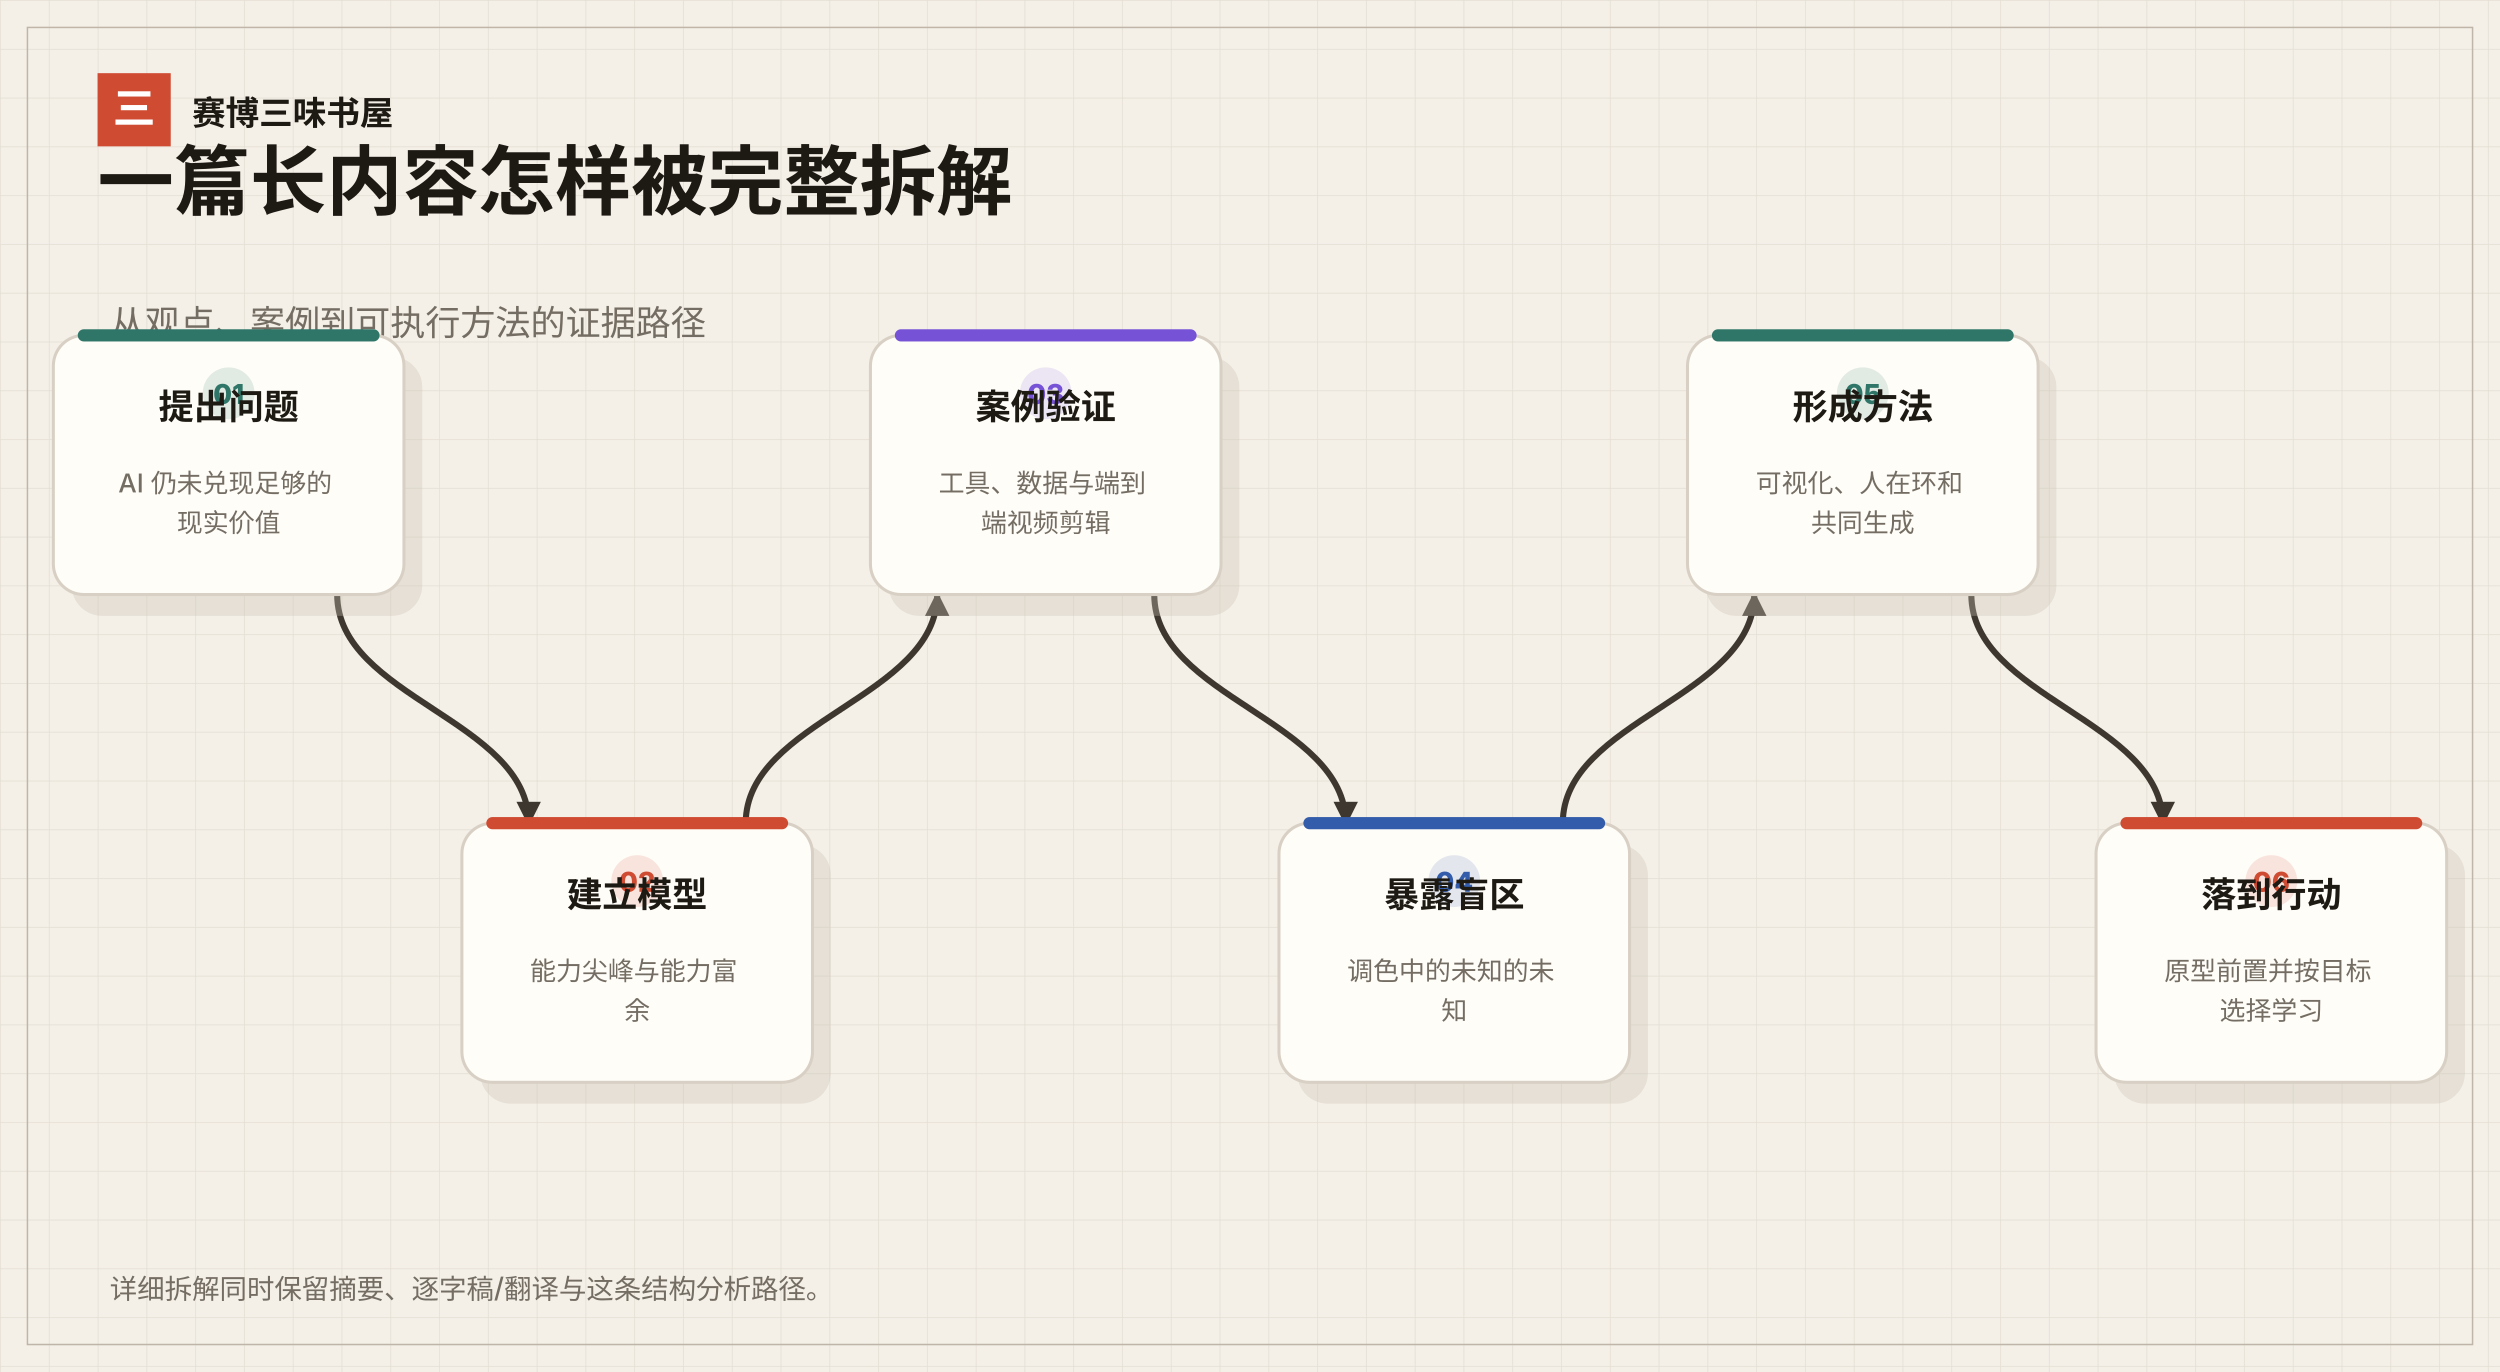
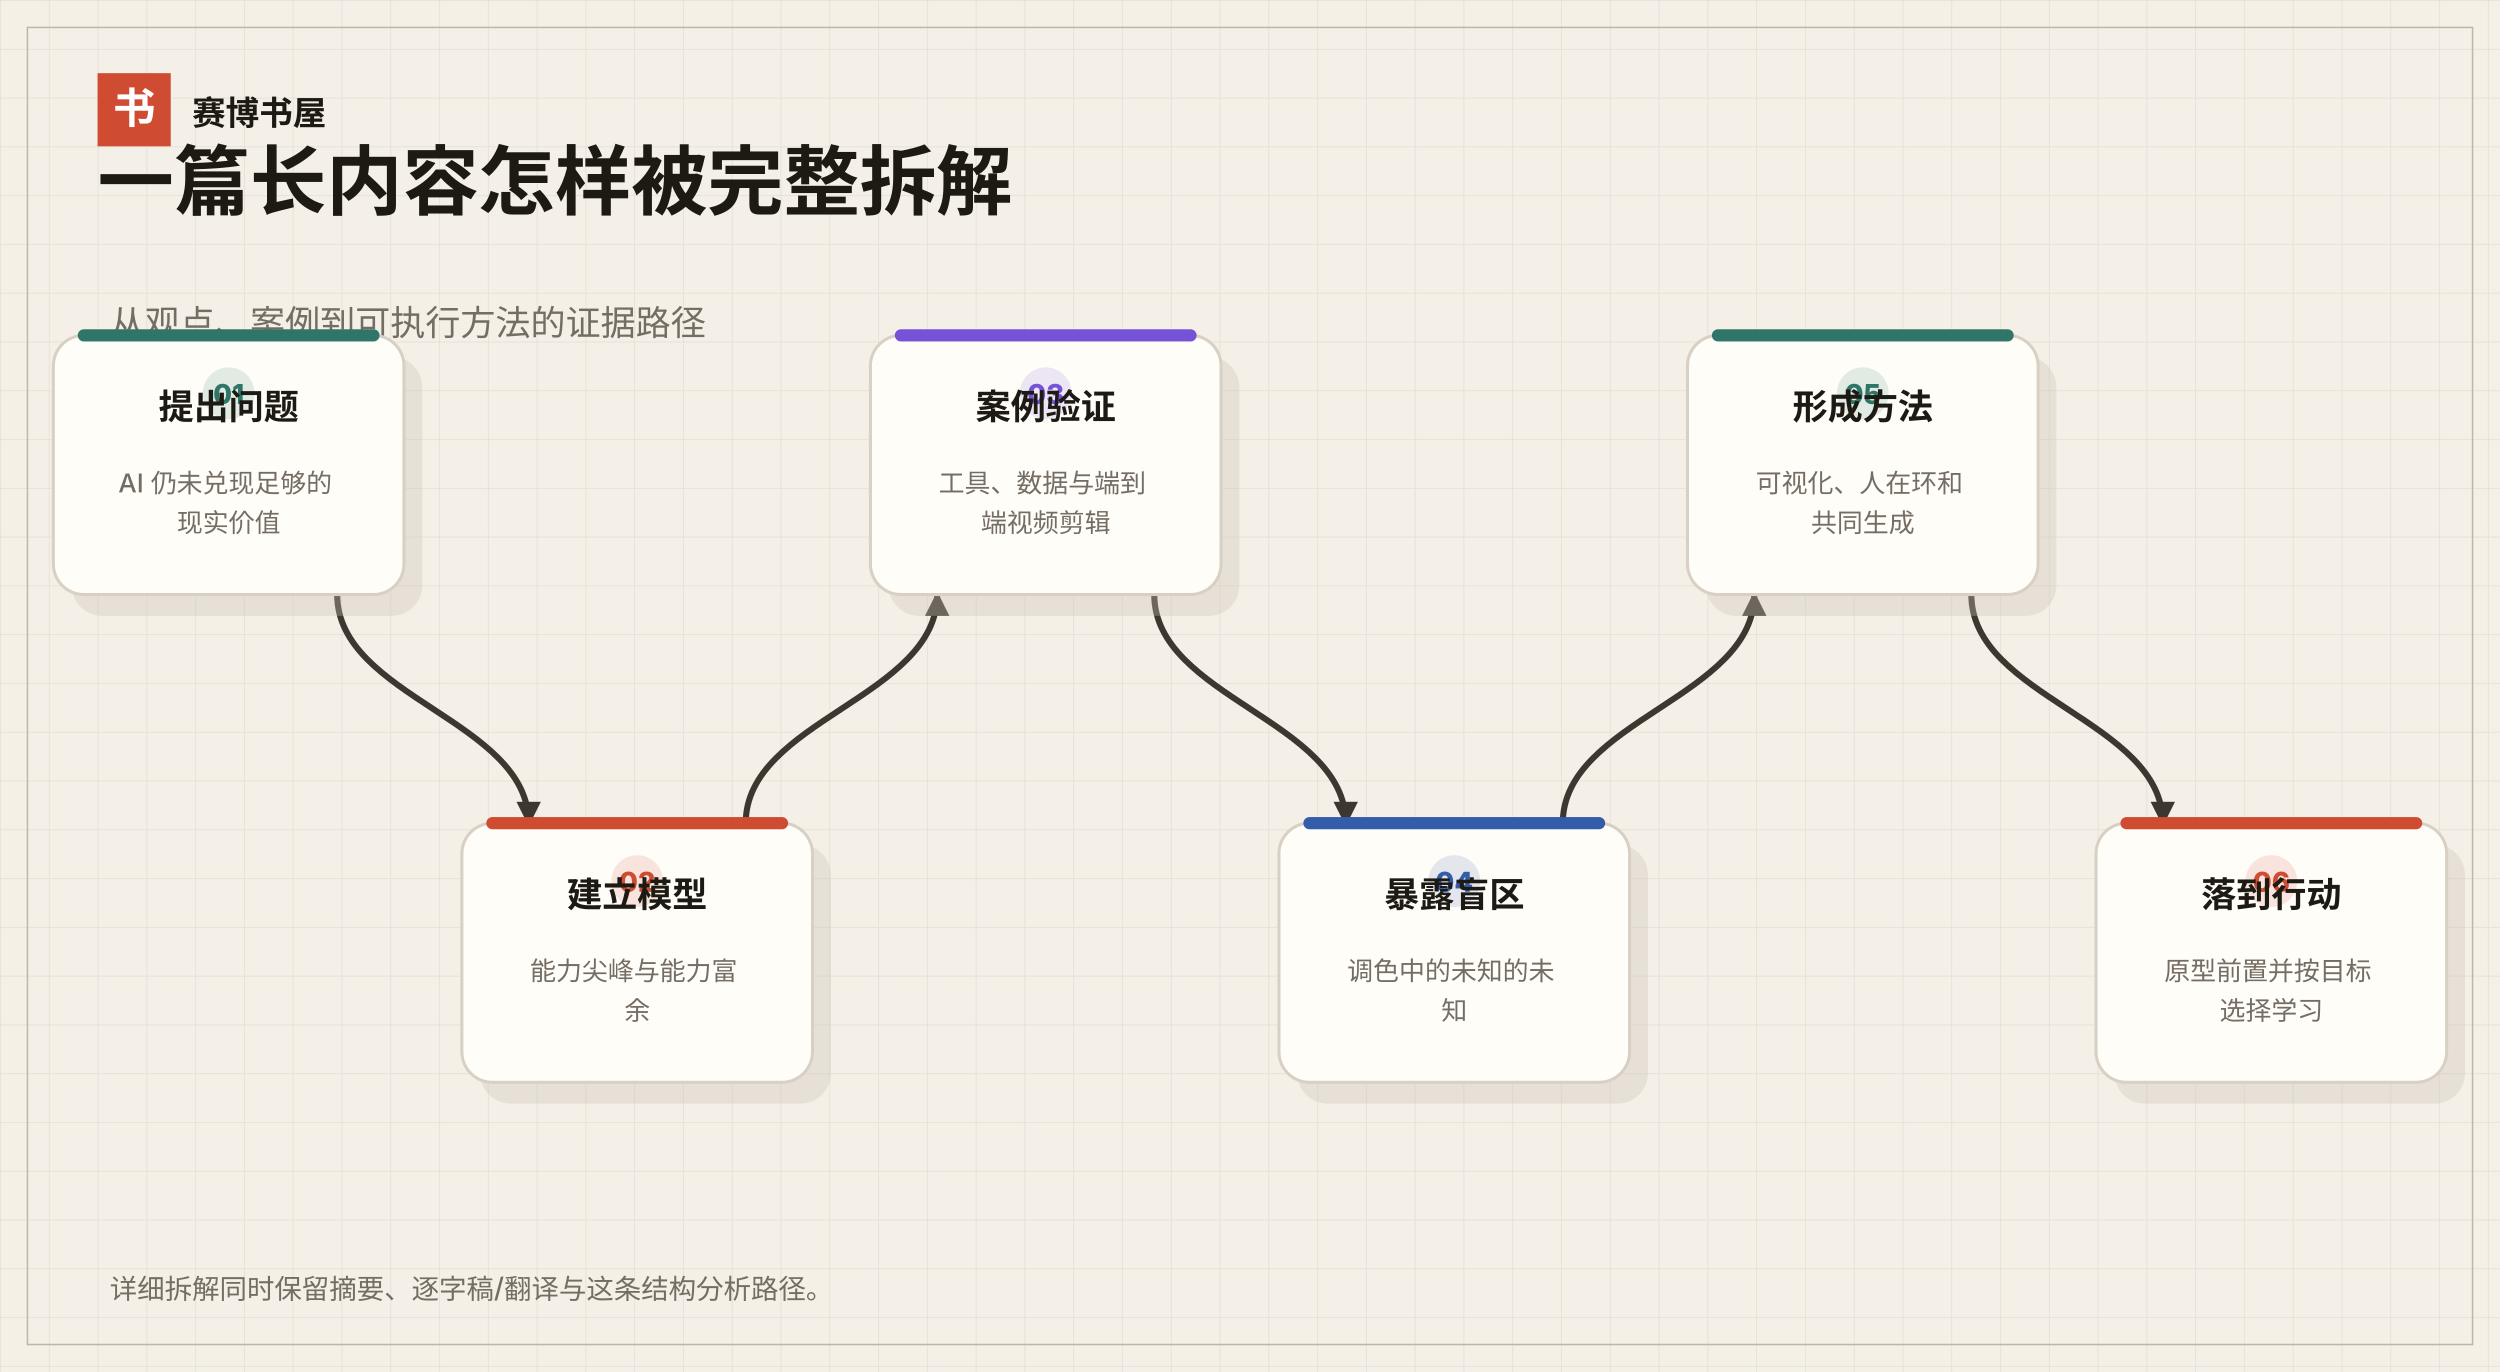
<svg xmlns="http://www.w3.org/2000/svg" width="1640" height="900" viewBox="0 0 1640 900" role="img" aria-labelledby="title description">
  <defs>
    <style>text{font-family:-apple-system,BlinkMacSystemFont,"PingFang SC","Microsoft YaHei",sans-serif}</style>
    <pattern id="grid" width="32" height="32" patternUnits="userSpaceOnUse">
      <path d="M 32 0 L 0 0 0 32" fill="none" stroke="#d7d0c4" stroke-width="1" opacity=".55" />
    </pattern>
    <marker id="arrow" markerUnits="userSpaceOnUse" markerWidth="16" markerHeight="16" refX="14" refY="8" orient="auto">
      <path d="M 0 0 L 16 8 L 0 16 z" fill="#3d3730" />
    </marker>
  </defs>
  <rect width="1640" height="900" fill="#f4f0e8" />
  <rect width="1640" height="900" fill="url(#grid)" />
  <rect x="18" y="18" width="1604" height="864" fill="none" stroke="#bfb6a9" stroke-width="1" />
  <rect x="64" y="48" width="48" height="48" fill="#cf4b31" />
-   <text x="88" y="81" text-anchor="middle" font-size="28" font-weight="900" fill="white">三</text>
-   <text x="126" y="82" font-size="22" font-weight="760" fill="#1d1913">赛博三味书屋</text>
+   <text x="88" y="81" text-anchor="middle" font-size="28" font-weight="900" fill="white">书</text>
+   <text x="126" y="82" font-size="22" font-weight="760" fill="#1d1913">赛博书屋</text>
  <text x="64.0" y="137.0" text-anchor="start" font-size="50" font-weight="850" fill="#1d1913">
    <tspan x="64.0" dy="0">一篇长内容怎样被完整拆解</tspan>
  </text>
  <text x="72.0" y="220.0" text-anchor="start" font-size="23" font-weight="500" fill="#746d63">
    <tspan x="72.0" dy="0">从观点、案例到可执行方法的证据路径</tspan>
  </text>
  <g>
    <path d="M 221.2 390.0 C 221.2 457.5, 346.8 472.5, 346.8 540.0" fill="none" stroke="#3d3730" stroke-width="4" marker-end="url(#arrow)" />
    <path d="M 489.2 540.0 C 489.2 472.5, 614.8 457.5, 614.8 390.0" fill="none" stroke="#3d3730" stroke-width="4" marker-end="url(#arrow)" />
    <path d="M 757.2 390.0 C 757.2 457.5, 882.8 472.5, 882.8 540.0" fill="none" stroke="#3d3730" stroke-width="4" marker-end="url(#arrow)" />
    <path d="M 1025.2 540.0 C 1025.2 472.5, 1150.8 457.5, 1150.8 390.0" fill="none" stroke="#3d3730" stroke-width="4" marker-end="url(#arrow)" />
    <path d="M 1293.2 390.0 C 1293.2 457.5, 1418.8 472.5, 1418.8 540.0" fill="none" stroke="#3d3730" stroke-width="4" marker-end="url(#arrow)" />
  </g>
  <g>
    <rect x="47.0" y="234.0" width="230.0" height="170.0" rx="20" fill="#c9c0b3" opacity=".34" />
    <rect x="35.0" y="220.0" width="230.0" height="170.0" rx="20" fill="#fffdf8" stroke="#d8d0c4" stroke-width="2" />
    <path d="M 55.0 220.0 H 245.0" stroke="#2f7668" stroke-width="8" stroke-linecap="round" />
    <circle cx="150.0" cy="258.0" r="17" fill="#2f7668" opacity=".14" />
    <text x="150.0" y="265.0" text-anchor="middle" font-size="18" font-weight="800" fill="#2f7668">01</text>
    <text x="150.0" y="275.0" text-anchor="middle" font-size="23" font-weight="780" fill="#1d1913">
      <tspan x="150.0" dy="0">提出问题</tspan>
    </text>
    <text x="150.0" y="323.0" text-anchor="middle" font-size="17" font-weight="500" fill="#746d63">
      <tspan x="150.0" dy="0">AI 仍未兑现足够的</tspan>
      <tspan x="150.0" dy="26">现实价值</tspan>
    </text>
    <rect x="315.0" y="554.0" width="230.0" height="170.0" rx="20" fill="#c9c0b3" opacity=".34" />
    <rect x="303.0" y="540.0" width="230.0" height="170.0" rx="20" fill="#fffdf8" stroke="#d8d0c4" stroke-width="2" />
    <path d="M 323.0 540.0 H 513.0" stroke="#cf4b31" stroke-width="8" stroke-linecap="round" />
    <circle cx="418.0" cy="578.0" r="17" fill="#cf4b31" opacity=".14" />
    <text x="418.0" y="585.0" text-anchor="middle" font-size="18" font-weight="800" fill="#cf4b31">02</text>
    <text x="418.0" y="595.0" text-anchor="middle" font-size="23" font-weight="780" fill="#1d1913">
      <tspan x="418.0" dy="0">建立模型</tspan>
    </text>
    <text x="418.0" y="643.0" text-anchor="middle" font-size="17" font-weight="500" fill="#746d63">
      <tspan x="418.0" dy="0">能力尖峰与能力富</tspan>
      <tspan x="418.0" dy="26">余</tspan>
    </text>
    <rect x="583.0" y="234.0" width="230.0" height="170.0" rx="20" fill="#c9c0b3" opacity=".34" />
    <rect x="571.0" y="220.0" width="230.0" height="170.0" rx="20" fill="#fffdf8" stroke="#d8d0c4" stroke-width="2" />
    <path d="M 591.0 220.0 H 781.0" stroke="#7552d6" stroke-width="8" stroke-linecap="round" />
    <circle cx="686.0" cy="258.0" r="17" fill="#7552d6" opacity=".14" />
    <text x="686.0" y="265.0" text-anchor="middle" font-size="18" font-weight="800" fill="#7552d6">03</text>
    <text x="686.0" y="275.0" text-anchor="middle" font-size="23" font-weight="780" fill="#1d1913">
      <tspan x="686.0" dy="0">案例验证</tspan>
    </text>
    <text x="686.0" y="323.0" text-anchor="middle" font-size="17" font-weight="500" fill="#746d63">
      <tspan x="686.0" dy="0">工具、数据与端到</tspan>
      <tspan x="686.0" dy="26">端视频剪辑</tspan>
    </text>
    <rect x="851.0" y="554.0" width="230.0" height="170.0" rx="20" fill="#c9c0b3" opacity=".34" />
    <rect x="839.0" y="540.0" width="230.0" height="170.0" rx="20" fill="#fffdf8" stroke="#d8d0c4" stroke-width="2" />
    <path d="M 859.0 540.0 H 1049.0" stroke="#335caa" stroke-width="8" stroke-linecap="round" />
    <circle cx="954.0" cy="578.0" r="17" fill="#335caa" opacity=".14" />
    <text x="954.0" y="585.0" text-anchor="middle" font-size="18" font-weight="800" fill="#335caa">04</text>
    <text x="954.0" y="595.0" text-anchor="middle" font-size="23" font-weight="780" fill="#1d1913">
      <tspan x="954.0" dy="0">暴露盲区</tspan>
    </text>
    <text x="954.0" y="643.0" text-anchor="middle" font-size="17" font-weight="500" fill="#746d63">
      <tspan x="954.0" dy="0">调色中的未知的未</tspan>
      <tspan x="954.0" dy="26">知</tspan>
    </text>
    <rect x="1119.0" y="234.0" width="230.0" height="170.0" rx="20" fill="#c9c0b3" opacity=".34" />
    <rect x="1107.0" y="220.0" width="230.0" height="170.0" rx="20" fill="#fffdf8" stroke="#d8d0c4" stroke-width="2" />
    <path d="M 1127.0 220.0 H 1317.0" stroke="#2f7668" stroke-width="8" stroke-linecap="round" />
    <circle cx="1222.0" cy="258.0" r="17" fill="#2f7668" opacity=".14" />
    <text x="1222.0" y="265.0" text-anchor="middle" font-size="18" font-weight="800" fill="#2f7668">05</text>
    <text x="1222.0" y="275.0" text-anchor="middle" font-size="23" font-weight="780" fill="#1d1913">
      <tspan x="1222.0" dy="0">形成方法</tspan>
    </text>
    <text x="1222.0" y="323.0" text-anchor="middle" font-size="17" font-weight="500" fill="#746d63">
      <tspan x="1222.0" dy="0">可视化、人在环和</tspan>
      <tspan x="1222.0" dy="26">共同生成</tspan>
    </text>
    <rect x="1387.0" y="554.0" width="230.0" height="170.0" rx="20" fill="#c9c0b3" opacity=".34" />
    <rect x="1375.0" y="540.0" width="230.0" height="170.0" rx="20" fill="#fffdf8" stroke="#d8d0c4" stroke-width="2" />
    <path d="M 1395.0 540.0 H 1585.0" stroke="#cf4b31" stroke-width="8" stroke-linecap="round" />
    <circle cx="1490.0" cy="578.0" r="17" fill="#cf4b31" opacity=".14" />
    <text x="1490.0" y="585.0" text-anchor="middle" font-size="18" font-weight="800" fill="#cf4b31">06</text>
    <text x="1490.0" y="595.0" text-anchor="middle" font-size="23" font-weight="780" fill="#1d1913">
      <tspan x="1490.0" dy="0">落到行动</tspan>
    </text>
    <text x="1490.0" y="643.0" text-anchor="middle" font-size="17" font-weight="500" fill="#746d63">
      <tspan x="1490.0" dy="0">原型前置并按目标</tspan>
      <tspan x="1490.0" dy="26">选择学习</tspan>
    </text>
  </g>
  <text x="72.0" y="852.0" text-anchor="start" font-size="18" font-weight="500" fill="#746d63">
    <tspan x="72.0" dy="0">详细拆解同时保留摘要、逐字稿/翻译与这条结构分析路径。</tspan>
  </text>
</svg>
